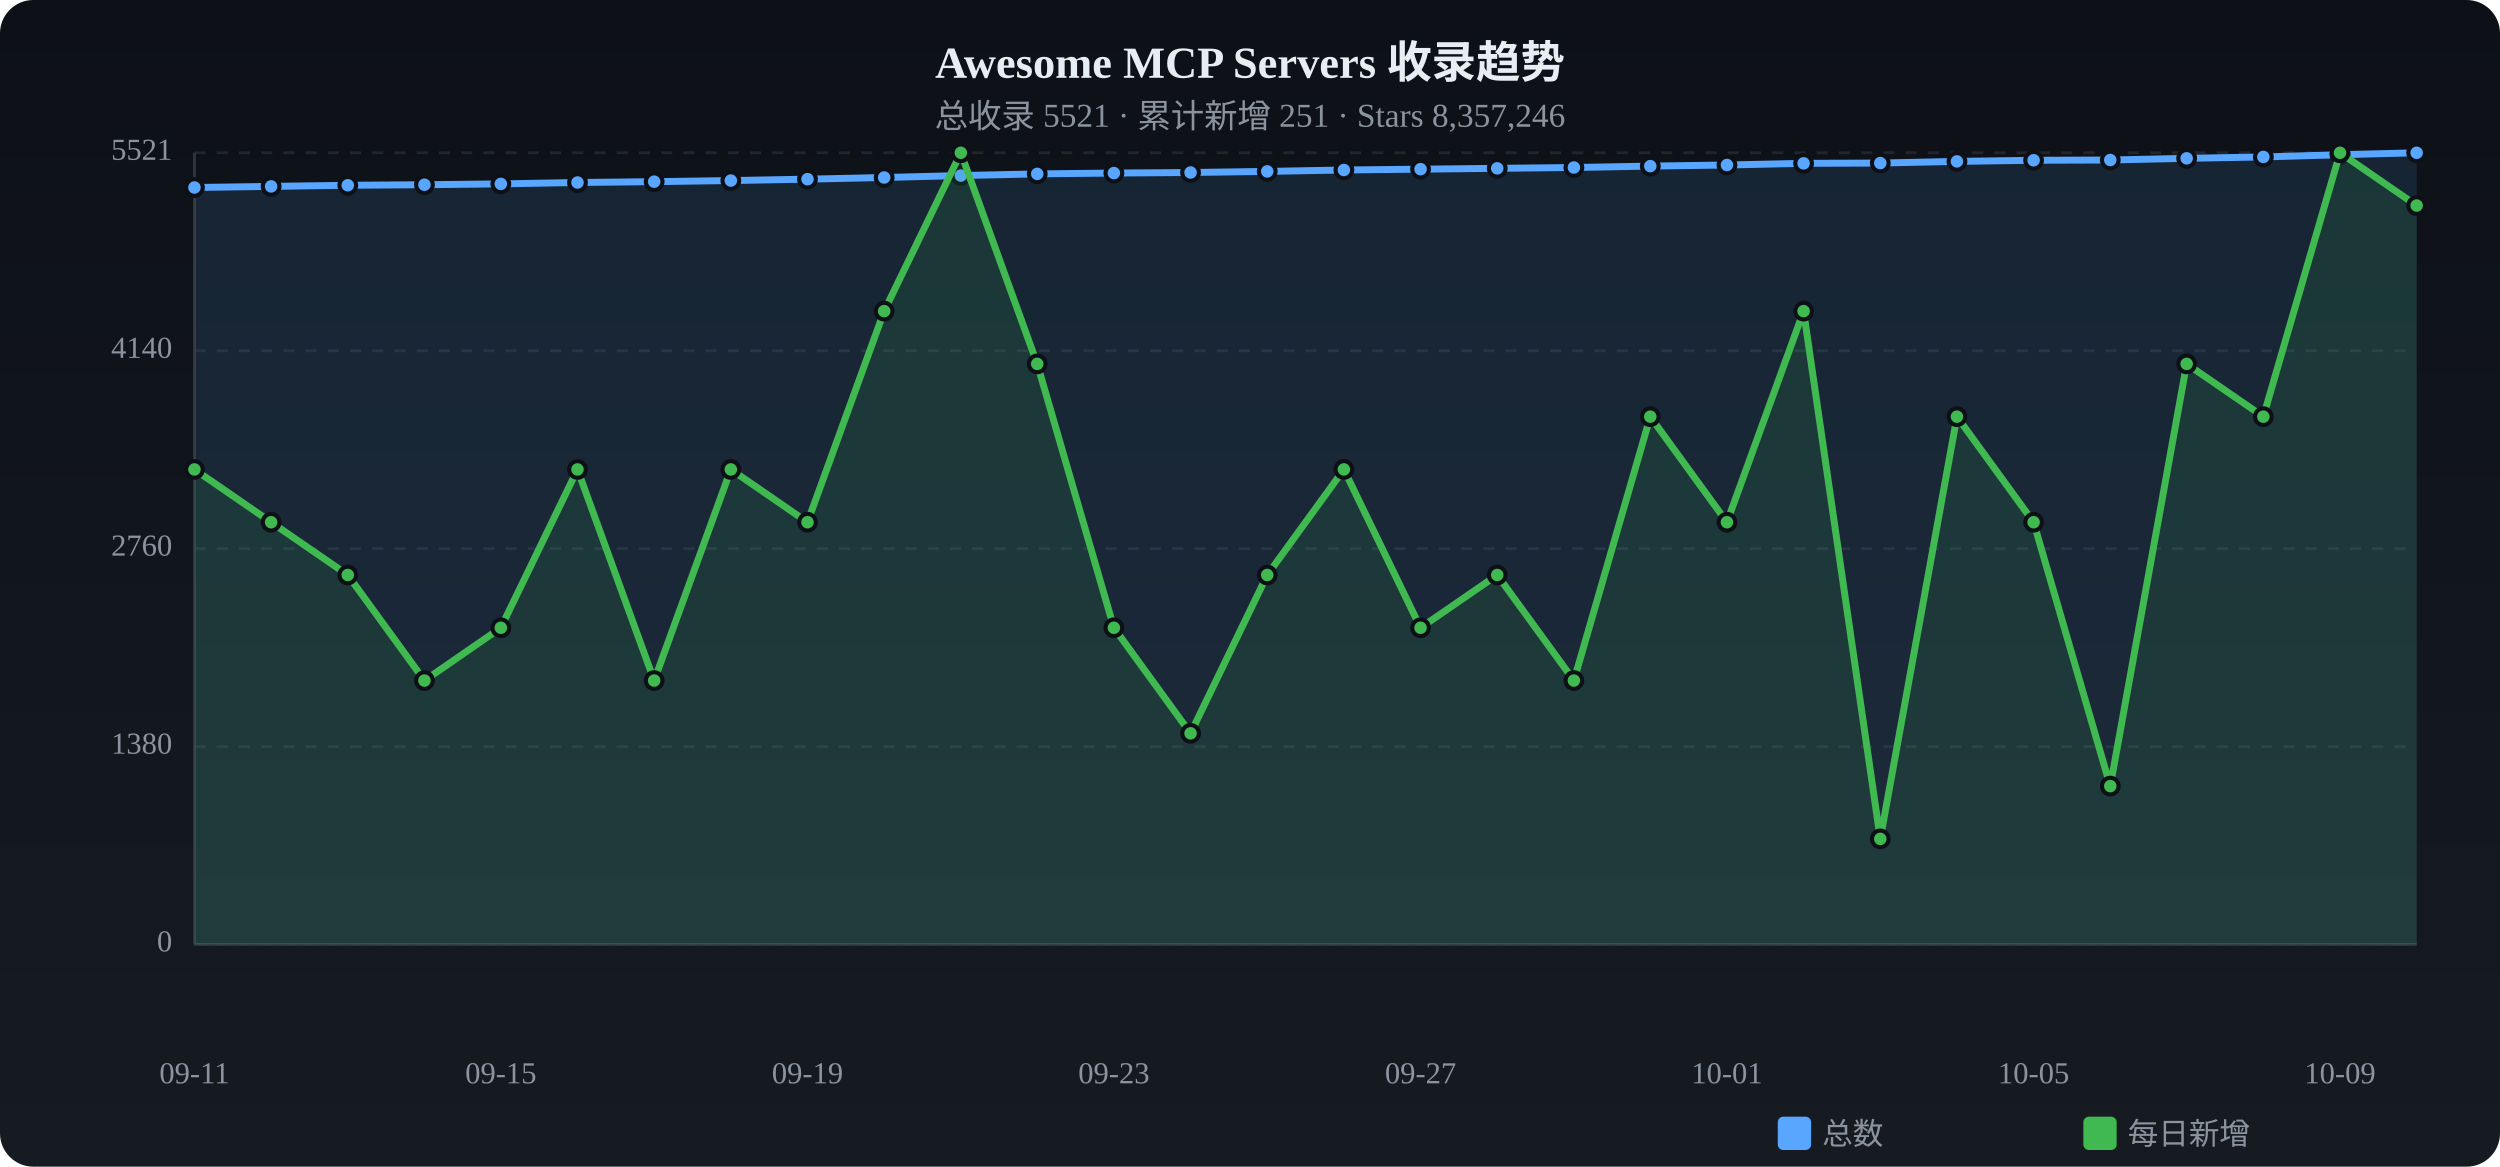
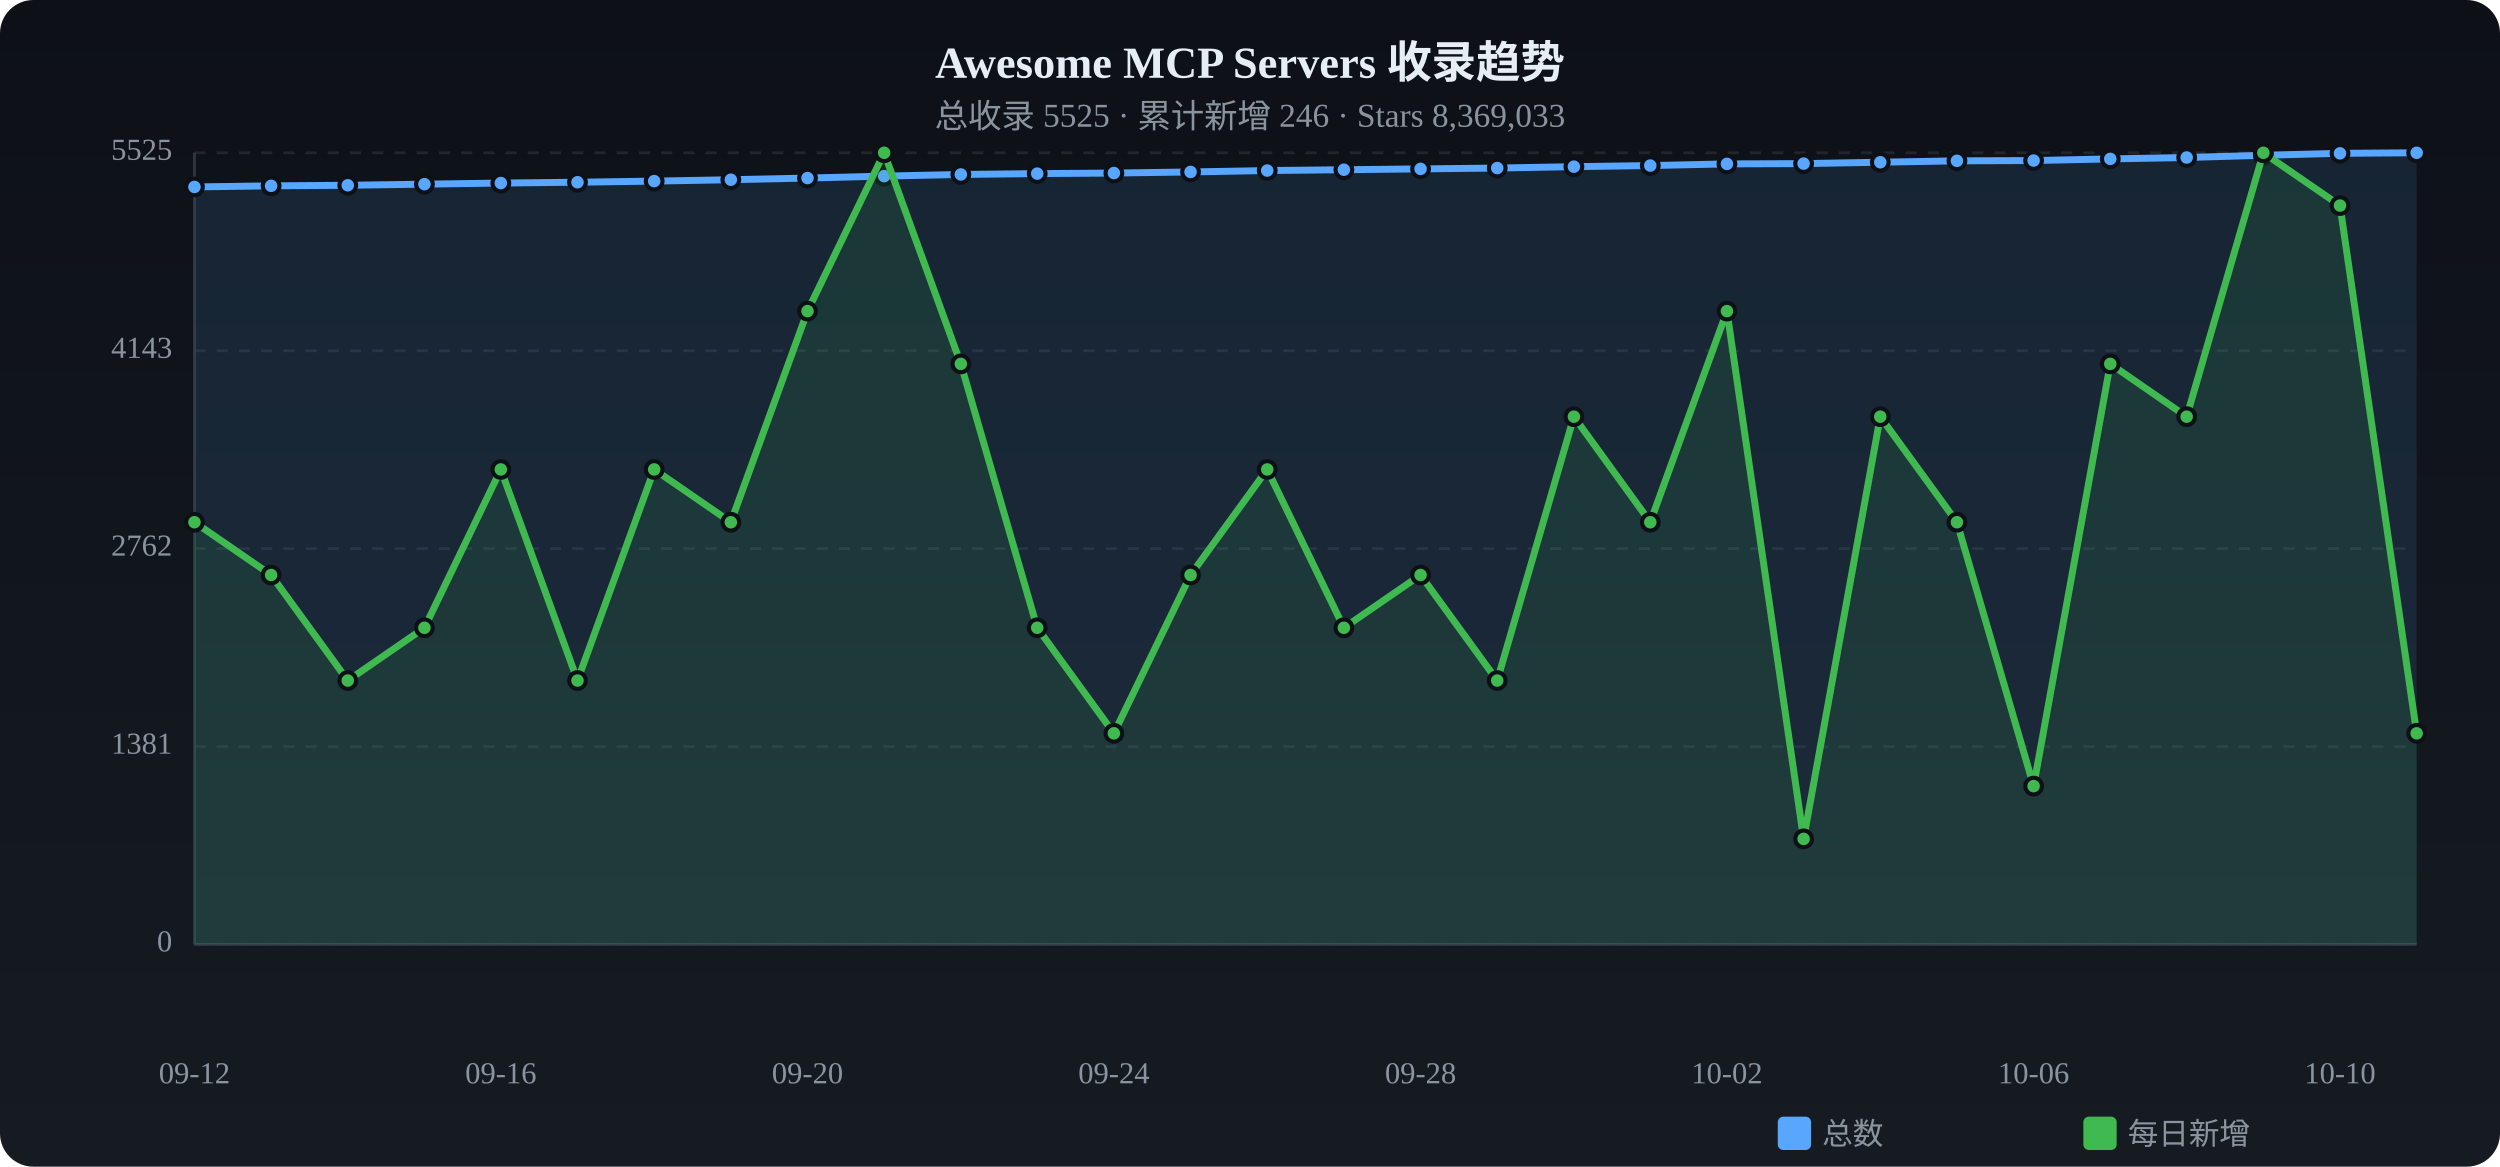
<svg xmlns="http://www.w3.org/2000/svg" viewBox="0 0 900 420" width="900" height="420">
  <defs>
    <linearGradient id="tbg" x1="0%" y1="0%" x2="0%" y2="100%">
      <stop offset="0%" stop-color="#0d1117" />
      <stop offset="100%" stop-color="#161b22" />
    </linearGradient>
  </defs>
  <rect width="900" height="420" rx="12" fill="url(#tbg)" />
  <text x="450.0" y="28" text-anchor="middle" fill="#e6edf3" font-size="16" font-weight="bold">Awesome MCP Servers 收录趋势</text>
-   <text x="450.0" y="46" text-anchor="middle" fill="#8b949e" font-size="12">总收录 5521 · 累计新增 251 · Stars 8,357,246</text>
+   <text x="450.0" y="46" text-anchor="middle" fill="#8b949e" font-size="12">总收录 5525 · 累计新增 246 · Stars 8,369,033</text>
  <text x="62" y="340.0" text-anchor="end" fill="#8b949e" font-size="11" dominant-baseline="middle">0</text>
  <line x1="70" y1="340.0" x2="870" y2="340.0" stroke="#21262d" stroke-dasharray="4 4" />
-   <text x="62" y="268.8" text-anchor="end" fill="#8b949e" font-size="11" dominant-baseline="middle">1380</text>
+   <text x="62" y="268.8" text-anchor="end" fill="#8b949e" font-size="11" dominant-baseline="middle">1381</text>
  <line x1="70" y1="268.8" x2="870" y2="268.8" stroke="#21262d" stroke-dasharray="4 4" />
-   <text x="62" y="197.5" text-anchor="end" fill="#8b949e" font-size="11" dominant-baseline="middle">2760</text>
+   <text x="62" y="197.5" text-anchor="end" fill="#8b949e" font-size="11" dominant-baseline="middle">2762</text>
  <line x1="70" y1="197.5" x2="870" y2="197.5" stroke="#21262d" stroke-dasharray="4 4" />
-   <text x="62" y="126.3" text-anchor="end" fill="#8b949e" font-size="11" dominant-baseline="middle">4140</text>
+   <text x="62" y="126.3" text-anchor="end" fill="#8b949e" font-size="11" dominant-baseline="middle">4143</text>
  <line x1="70" y1="126.3" x2="870" y2="126.3" stroke="#21262d" stroke-dasharray="4 4" />
-   <text x="62" y="55.0" text-anchor="end" fill="#8b949e" font-size="11" dominant-baseline="middle">5521</text>
+   <text x="62" y="55.0" text-anchor="end" fill="#8b949e" font-size="11" dominant-baseline="middle">5525</text>
  <line x1="70" y1="55.0" x2="870" y2="55.0" stroke="#21262d" stroke-dasharray="4 4" />
  <line x1="70" y1="55" x2="70" y2="340" stroke="#30363d" />
  <line x1="70" y1="340" x2="870" y2="340" stroke="#30363d" />
-   <path d="M70.0,67.5 L97.6,67.1 L125.2,66.7 L152.8,66.5 L180.3,66.2 L207.9,65.7 L235.5,65.4 L263.1,65.0 L290.7,64.5 L318.3,63.9 L345.9,63.2 L373.4,62.6 L401.0,62.3 L428.6,62.1 L456.2,61.7 L483.8,61.2 L511.4,60.9 L539.0,60.6 L566.6,60.3 L594.1,59.8 L621.7,59.4 L649.3,58.8 L676.9,58.7 L704.5,58.1 L732.1,57.7 L759.7,57.6 L787.2,57.0 L814.8,56.5 L842.4,55.7 L870.0,55.0 L870.0,340 L70.0,340 Z" fill="#58a6ff" opacity="0.12" />
-   <polyline points="70.0,67.5 97.6,67.1 125.2,66.7 152.8,66.5 180.3,66.2 207.9,65.7 235.5,65.4 263.1,65.0 290.7,64.5 318.3,63.9 345.9,63.2 373.4,62.6 401.0,62.3 428.6,62.1 456.2,61.7 483.8,61.2 511.4,60.9 539.0,60.6 566.6,60.3 594.1,59.8 621.7,59.4 649.3,58.8 676.9,58.7 704.5,58.1 732.1,57.7 759.7,57.6 787.2,57.0 814.8,56.5 842.4,55.7 870.0,55.0" fill="none" stroke="#58a6ff" stroke-width="2.5" stroke-linecap="round" stroke-linejoin="round" />
-   <circle cx="70.0" cy="67.5" r="3" fill="#58a6ff" stroke="#0d1117" stroke-width="1.5" />
-   <circle cx="97.6" cy="67.1" r="3" fill="#58a6ff" stroke="#0d1117" stroke-width="1.5" />
+   <path d="M70.0,67.3 L97.6,66.9 L125.2,66.7 L152.8,66.3 L180.3,65.9 L207.9,65.6 L235.5,65.2 L263.1,64.7 L290.7,64.1 L318.3,63.4 L345.9,62.8 L373.4,62.5 L401.0,62.3 L428.6,61.9 L456.2,61.4 L483.8,61.1 L511.4,60.8 L539.0,60.5 L566.6,60.0 L594.1,59.6 L621.7,59.0 L649.3,58.9 L676.9,58.4 L704.5,57.9 L732.1,57.8 L759.7,57.2 L787.2,56.7 L814.8,55.9 L842.4,55.2 L870.0,55.0 L870.0,340 L70.0,340 Z" fill="#58a6ff" opacity="0.12" />
+   <polyline points="70.0,67.3 97.6,66.9 125.2,66.7 152.8,66.3 180.3,65.9 207.9,65.6 235.5,65.2 263.1,64.7 290.7,64.1 318.3,63.4 345.9,62.8 373.4,62.5 401.0,62.3 428.6,61.9 456.2,61.4 483.8,61.1 511.4,60.8 539.0,60.5 566.6,60.0 594.1,59.6 621.7,59.0 649.3,58.9 676.9,58.4 704.5,57.9 732.1,57.8 759.7,57.2 787.2,56.7 814.8,55.9 842.4,55.2 870.0,55.0" fill="none" stroke="#58a6ff" stroke-width="2.5" stroke-linecap="round" stroke-linejoin="round" />
+   <circle cx="70.0" cy="67.3" r="3" fill="#58a6ff" stroke="#0d1117" stroke-width="1.5" />
+   <circle cx="97.6" cy="66.9" r="3" fill="#58a6ff" stroke="#0d1117" stroke-width="1.5" />
  <circle cx="125.2" cy="66.7" r="3" fill="#58a6ff" stroke="#0d1117" stroke-width="1.5" />
-   <circle cx="152.8" cy="66.5" r="3" fill="#58a6ff" stroke="#0d1117" stroke-width="1.5" />
-   <circle cx="180.3" cy="66.2" r="3" fill="#58a6ff" stroke="#0d1117" stroke-width="1.5" />
-   <circle cx="207.9" cy="65.7" r="3" fill="#58a6ff" stroke="#0d1117" stroke-width="1.5" />
-   <circle cx="235.5" cy="65.4" r="3" fill="#58a6ff" stroke="#0d1117" stroke-width="1.5" />
-   <circle cx="263.1" cy="65.0" r="3" fill="#58a6ff" stroke="#0d1117" stroke-width="1.5" />
-   <circle cx="290.7" cy="64.5" r="3" fill="#58a6ff" stroke="#0d1117" stroke-width="1.5" />
-   <circle cx="318.3" cy="63.9" r="3" fill="#58a6ff" stroke="#0d1117" stroke-width="1.5" />
-   <circle cx="345.9" cy="63.2" r="3" fill="#58a6ff" stroke="#0d1117" stroke-width="1.5" />
-   <circle cx="373.4" cy="62.6" r="3" fill="#58a6ff" stroke="#0d1117" stroke-width="1.5" />
+   <circle cx="152.8" cy="66.3" r="3" fill="#58a6ff" stroke="#0d1117" stroke-width="1.5" />
+   <circle cx="180.3" cy="65.9" r="3" fill="#58a6ff" stroke="#0d1117" stroke-width="1.5" />
+   <circle cx="207.9" cy="65.6" r="3" fill="#58a6ff" stroke="#0d1117" stroke-width="1.5" />
+   <circle cx="235.5" cy="65.2" r="3" fill="#58a6ff" stroke="#0d1117" stroke-width="1.5" />
+   <circle cx="263.1" cy="64.7" r="3" fill="#58a6ff" stroke="#0d1117" stroke-width="1.5" />
+   <circle cx="290.7" cy="64.1" r="3" fill="#58a6ff" stroke="#0d1117" stroke-width="1.5" />
+   <circle cx="318.3" cy="63.4" r="3" fill="#58a6ff" stroke="#0d1117" stroke-width="1.5" />
+   <circle cx="345.9" cy="62.8" r="3" fill="#58a6ff" stroke="#0d1117" stroke-width="1.5" />
+   <circle cx="373.4" cy="62.5" r="3" fill="#58a6ff" stroke="#0d1117" stroke-width="1.5" />
  <circle cx="401.0" cy="62.3" r="3" fill="#58a6ff" stroke="#0d1117" stroke-width="1.5" />
-   <circle cx="428.6" cy="62.1" r="3" fill="#58a6ff" stroke="#0d1117" stroke-width="1.5" />
-   <circle cx="456.2" cy="61.7" r="3" fill="#58a6ff" stroke="#0d1117" stroke-width="1.5" />
-   <circle cx="483.8" cy="61.2" r="3" fill="#58a6ff" stroke="#0d1117" stroke-width="1.5" />
-   <circle cx="511.4" cy="60.9" r="3" fill="#58a6ff" stroke="#0d1117" stroke-width="1.5" />
-   <circle cx="539.0" cy="60.6" r="3" fill="#58a6ff" stroke="#0d1117" stroke-width="1.5" />
-   <circle cx="566.6" cy="60.3" r="3" fill="#58a6ff" stroke="#0d1117" stroke-width="1.5" />
-   <circle cx="594.1" cy="59.8" r="3" fill="#58a6ff" stroke="#0d1117" stroke-width="1.5" />
-   <circle cx="621.7" cy="59.4" r="3" fill="#58a6ff" stroke="#0d1117" stroke-width="1.5" />
-   <circle cx="649.3" cy="58.8" r="3" fill="#58a6ff" stroke="#0d1117" stroke-width="1.5" />
-   <circle cx="676.9" cy="58.7" r="3" fill="#58a6ff" stroke="#0d1117" stroke-width="1.5" />
-   <circle cx="704.5" cy="58.1" r="3" fill="#58a6ff" stroke="#0d1117" stroke-width="1.5" />
-   <circle cx="732.1" cy="57.7" r="3" fill="#58a6ff" stroke="#0d1117" stroke-width="1.5" />
-   <circle cx="759.7" cy="57.6" r="3" fill="#58a6ff" stroke="#0d1117" stroke-width="1.5" />
-   <circle cx="787.2" cy="57.0" r="3" fill="#58a6ff" stroke="#0d1117" stroke-width="1.5" />
-   <circle cx="814.8" cy="56.5" r="3" fill="#58a6ff" stroke="#0d1117" stroke-width="1.5" />
-   <circle cx="842.4" cy="55.7" r="3" fill="#58a6ff" stroke="#0d1117" stroke-width="1.5" />
+   <circle cx="428.6" cy="61.9" r="3" fill="#58a6ff" stroke="#0d1117" stroke-width="1.5" />
+   <circle cx="456.2" cy="61.4" r="3" fill="#58a6ff" stroke="#0d1117" stroke-width="1.5" />
+   <circle cx="483.8" cy="61.1" r="3" fill="#58a6ff" stroke="#0d1117" stroke-width="1.5" />
+   <circle cx="511.4" cy="60.8" r="3" fill="#58a6ff" stroke="#0d1117" stroke-width="1.5" />
+   <circle cx="539.0" cy="60.5" r="3" fill="#58a6ff" stroke="#0d1117" stroke-width="1.5" />
+   <circle cx="566.6" cy="60.0" r="3" fill="#58a6ff" stroke="#0d1117" stroke-width="1.5" />
+   <circle cx="594.1" cy="59.6" r="3" fill="#58a6ff" stroke="#0d1117" stroke-width="1.5" />
+   <circle cx="621.7" cy="59.0" r="3" fill="#58a6ff" stroke="#0d1117" stroke-width="1.5" />
+   <circle cx="649.3" cy="58.9" r="3" fill="#58a6ff" stroke="#0d1117" stroke-width="1.5" />
+   <circle cx="676.9" cy="58.4" r="3" fill="#58a6ff" stroke="#0d1117" stroke-width="1.5" />
+   <circle cx="704.5" cy="57.9" r="3" fill="#58a6ff" stroke="#0d1117" stroke-width="1.5" />
+   <circle cx="732.1" cy="57.8" r="3" fill="#58a6ff" stroke="#0d1117" stroke-width="1.5" />
+   <circle cx="759.7" cy="57.2" r="3" fill="#58a6ff" stroke="#0d1117" stroke-width="1.5" />
+   <circle cx="787.2" cy="56.7" r="3" fill="#58a6ff" stroke="#0d1117" stroke-width="1.5" />
+   <circle cx="814.8" cy="55.9" r="3" fill="#58a6ff" stroke="#0d1117" stroke-width="1.5" />
+   <circle cx="842.4" cy="55.2" r="3" fill="#58a6ff" stroke="#0d1117" stroke-width="1.5" />
  <circle cx="870.0" cy="55.0" r="3" fill="#58a6ff" stroke="#0d1117" stroke-width="1.5" />
-   <path d="M70.0,169.0 L97.6,188.0 L125.2,207.0 L152.8,245.0 L180.3,226.0 L207.9,169.0 L235.5,245.0 L263.1,169.0 L290.7,188.0 L318.3,112.0 L345.9,55.0 L373.4,131.0 L401.0,226.0 L428.6,264.0 L456.2,207.0 L483.8,169.0 L511.4,226.0 L539.0,207.0 L566.6,245.0 L594.1,150.0 L621.7,188.0 L649.3,112.0 L676.9,302.0 L704.5,150.0 L732.1,188.0 L759.7,283.0 L787.2,131.0 L814.8,150.0 L842.4,55.0 L870.0,74.0 L870.0,340 L70.0,340 Z" fill="#3fb950" opacity="0.12" />
-   <polyline points="70.0,169.0 97.6,188.0 125.2,207.0 152.8,245.0 180.3,226.0 207.9,169.0 235.5,245.0 263.1,169.0 290.7,188.0 318.3,112.0 345.9,55.0 373.4,131.0 401.0,226.0 428.6,264.0 456.2,207.0 483.8,169.0 511.4,226.0 539.0,207.0 566.6,245.0 594.1,150.0 621.7,188.0 649.3,112.0 676.9,302.0 704.5,150.0 732.1,188.0 759.7,283.0 787.2,131.0 814.8,150.0 842.4,55.0 870.0,74.0" fill="none" stroke="#3fb950" stroke-width="2.5" stroke-linecap="round" stroke-linejoin="round" />
-   <circle cx="70.0" cy="169.0" r="3" fill="#3fb950" stroke="#0d1117" stroke-width="1.5" />
-   <circle cx="97.6" cy="188.0" r="3" fill="#3fb950" stroke="#0d1117" stroke-width="1.5" />
-   <circle cx="125.2" cy="207.0" r="3" fill="#3fb950" stroke="#0d1117" stroke-width="1.5" />
-   <circle cx="152.8" cy="245.0" r="3" fill="#3fb950" stroke="#0d1117" stroke-width="1.5" />
-   <circle cx="180.3" cy="226.0" r="3" fill="#3fb950" stroke="#0d1117" stroke-width="1.5" />
-   <circle cx="207.9" cy="169.0" r="3" fill="#3fb950" stroke="#0d1117" stroke-width="1.5" />
-   <circle cx="235.5" cy="245.0" r="3" fill="#3fb950" stroke="#0d1117" stroke-width="1.5" />
-   <circle cx="263.1" cy="169.0" r="3" fill="#3fb950" stroke="#0d1117" stroke-width="1.5" />
-   <circle cx="290.7" cy="188.0" r="3" fill="#3fb950" stroke="#0d1117" stroke-width="1.5" />
-   <circle cx="318.3" cy="112.0" r="3" fill="#3fb950" stroke="#0d1117" stroke-width="1.5" />
-   <circle cx="345.9" cy="55.0" r="3" fill="#3fb950" stroke="#0d1117" stroke-width="1.5" />
-   <circle cx="373.4" cy="131.0" r="3" fill="#3fb950" stroke="#0d1117" stroke-width="1.5" />
-   <circle cx="401.0" cy="226.0" r="3" fill="#3fb950" stroke="#0d1117" stroke-width="1.5" />
-   <circle cx="428.6" cy="264.0" r="3" fill="#3fb950" stroke="#0d1117" stroke-width="1.5" />
-   <circle cx="456.2" cy="207.0" r="3" fill="#3fb950" stroke="#0d1117" stroke-width="1.5" />
-   <circle cx="483.8" cy="169.0" r="3" fill="#3fb950" stroke="#0d1117" stroke-width="1.5" />
-   <circle cx="511.4" cy="226.0" r="3" fill="#3fb950" stroke="#0d1117" stroke-width="1.5" />
-   <circle cx="539.0" cy="207.0" r="3" fill="#3fb950" stroke="#0d1117" stroke-width="1.5" />
-   <circle cx="566.6" cy="245.0" r="3" fill="#3fb950" stroke="#0d1117" stroke-width="1.5" />
-   <circle cx="594.1" cy="150.0" r="3" fill="#3fb950" stroke="#0d1117" stroke-width="1.5" />
-   <circle cx="621.7" cy="188.0" r="3" fill="#3fb950" stroke="#0d1117" stroke-width="1.5" />
-   <circle cx="649.3" cy="112.0" r="3" fill="#3fb950" stroke="#0d1117" stroke-width="1.5" />
-   <circle cx="676.9" cy="302.0" r="3" fill="#3fb950" stroke="#0d1117" stroke-width="1.5" />
-   <circle cx="704.5" cy="150.0" r="3" fill="#3fb950" stroke="#0d1117" stroke-width="1.5" />
-   <circle cx="732.1" cy="188.0" r="3" fill="#3fb950" stroke="#0d1117" stroke-width="1.5" />
-   <circle cx="759.7" cy="283.0" r="3" fill="#3fb950" stroke="#0d1117" stroke-width="1.5" />
-   <circle cx="787.2" cy="131.0" r="3" fill="#3fb950" stroke="#0d1117" stroke-width="1.5" />
-   <circle cx="814.8" cy="150.0" r="3" fill="#3fb950" stroke="#0d1117" stroke-width="1.5" />
-   <circle cx="842.4" cy="55.0" r="3" fill="#3fb950" stroke="#0d1117" stroke-width="1.5" />
-   <circle cx="870.0" cy="74.0" r="3" fill="#3fb950" stroke="#0d1117" stroke-width="1.5" />
-   <text x="70.0" y="390" text-anchor="middle" fill="#8b949e" font-size="11">09-11</text>
-   <text x="180.3" y="390" text-anchor="middle" fill="#8b949e" font-size="11">09-15</text>
-   <text x="290.7" y="390" text-anchor="middle" fill="#8b949e" font-size="11">09-19</text>
-   <text x="401.0" y="390" text-anchor="middle" fill="#8b949e" font-size="11">09-23</text>
-   <text x="511.4" y="390" text-anchor="middle" fill="#8b949e" font-size="11">09-27</text>
-   <text x="621.7" y="390" text-anchor="middle" fill="#8b949e" font-size="11">10-01</text>
-   <text x="732.1" y="390" text-anchor="middle" fill="#8b949e" font-size="11">10-05</text>
-   <text x="842.4" y="390" text-anchor="middle" fill="#8b949e" font-size="11">10-09</text>
+   <path d="M70.0,188.0 L97.6,207.0 L125.2,245.0 L152.8,226.0 L180.3,169.0 L207.9,245.0 L235.5,169.0 L263.1,188.0 L290.7,112.0 L318.3,55.0 L345.9,131.0 L373.4,226.0 L401.0,264.0 L428.6,207.0 L456.2,169.0 L483.8,226.0 L511.4,207.0 L539.0,245.0 L566.6,150.0 L594.1,188.0 L621.7,112.0 L649.3,302.0 L676.9,150.0 L704.5,188.0 L732.1,283.0 L759.7,131.0 L787.2,150.0 L814.8,55.0 L842.4,74.0 L870.0,264.0 L870.0,340 L70.0,340 Z" fill="#3fb950" opacity="0.12" />
+   <polyline points="70.0,188.0 97.6,207.0 125.2,245.0 152.8,226.0 180.3,169.0 207.9,245.0 235.5,169.0 263.1,188.0 290.7,112.0 318.3,55.0 345.9,131.0 373.4,226.0 401.0,264.0 428.6,207.0 456.2,169.0 483.8,226.0 511.4,207.0 539.0,245.0 566.6,150.0 594.1,188.0 621.7,112.0 649.3,302.0 676.9,150.0 704.5,188.0 732.1,283.0 759.7,131.0 787.2,150.0 814.8,55.0 842.4,74.0 870.0,264.0" fill="none" stroke="#3fb950" stroke-width="2.5" stroke-linecap="round" stroke-linejoin="round" />
+   <circle cx="70.0" cy="188.0" r="3" fill="#3fb950" stroke="#0d1117" stroke-width="1.5" />
+   <circle cx="97.6" cy="207.0" r="3" fill="#3fb950" stroke="#0d1117" stroke-width="1.5" />
+   <circle cx="125.2" cy="245.0" r="3" fill="#3fb950" stroke="#0d1117" stroke-width="1.5" />
+   <circle cx="152.8" cy="226.0" r="3" fill="#3fb950" stroke="#0d1117" stroke-width="1.5" />
+   <circle cx="180.3" cy="169.0" r="3" fill="#3fb950" stroke="#0d1117" stroke-width="1.5" />
+   <circle cx="207.9" cy="245.0" r="3" fill="#3fb950" stroke="#0d1117" stroke-width="1.5" />
+   <circle cx="235.5" cy="169.0" r="3" fill="#3fb950" stroke="#0d1117" stroke-width="1.5" />
+   <circle cx="263.1" cy="188.0" r="3" fill="#3fb950" stroke="#0d1117" stroke-width="1.5" />
+   <circle cx="290.7" cy="112.0" r="3" fill="#3fb950" stroke="#0d1117" stroke-width="1.5" />
+   <circle cx="318.3" cy="55.0" r="3" fill="#3fb950" stroke="#0d1117" stroke-width="1.5" />
+   <circle cx="345.9" cy="131.0" r="3" fill="#3fb950" stroke="#0d1117" stroke-width="1.5" />
+   <circle cx="373.4" cy="226.0" r="3" fill="#3fb950" stroke="#0d1117" stroke-width="1.5" />
+   <circle cx="401.0" cy="264.0" r="3" fill="#3fb950" stroke="#0d1117" stroke-width="1.5" />
+   <circle cx="428.6" cy="207.0" r="3" fill="#3fb950" stroke="#0d1117" stroke-width="1.5" />
+   <circle cx="456.2" cy="169.0" r="3" fill="#3fb950" stroke="#0d1117" stroke-width="1.5" />
+   <circle cx="483.8" cy="226.0" r="3" fill="#3fb950" stroke="#0d1117" stroke-width="1.5" />
+   <circle cx="511.4" cy="207.0" r="3" fill="#3fb950" stroke="#0d1117" stroke-width="1.5" />
+   <circle cx="539.0" cy="245.0" r="3" fill="#3fb950" stroke="#0d1117" stroke-width="1.5" />
+   <circle cx="566.6" cy="150.0" r="3" fill="#3fb950" stroke="#0d1117" stroke-width="1.5" />
+   <circle cx="594.1" cy="188.0" r="3" fill="#3fb950" stroke="#0d1117" stroke-width="1.5" />
+   <circle cx="621.7" cy="112.0" r="3" fill="#3fb950" stroke="#0d1117" stroke-width="1.5" />
+   <circle cx="649.3" cy="302.0" r="3" fill="#3fb950" stroke="#0d1117" stroke-width="1.5" />
+   <circle cx="676.9" cy="150.0" r="3" fill="#3fb950" stroke="#0d1117" stroke-width="1.5" />
+   <circle cx="704.5" cy="188.0" r="3" fill="#3fb950" stroke="#0d1117" stroke-width="1.5" />
+   <circle cx="732.1" cy="283.0" r="3" fill="#3fb950" stroke="#0d1117" stroke-width="1.5" />
+   <circle cx="759.7" cy="131.0" r="3" fill="#3fb950" stroke="#0d1117" stroke-width="1.5" />
+   <circle cx="787.2" cy="150.0" r="3" fill="#3fb950" stroke="#0d1117" stroke-width="1.5" />
+   <circle cx="814.8" cy="55.0" r="3" fill="#3fb950" stroke="#0d1117" stroke-width="1.5" />
+   <circle cx="842.4" cy="74.0" r="3" fill="#3fb950" stroke="#0d1117" stroke-width="1.5" />
+   <circle cx="870.0" cy="264.0" r="3" fill="#3fb950" stroke="#0d1117" stroke-width="1.5" />
+   <text x="70.0" y="390" text-anchor="middle" fill="#8b949e" font-size="11">09-12</text>
+   <text x="180.3" y="390" text-anchor="middle" fill="#8b949e" font-size="11">09-16</text>
+   <text x="290.7" y="390" text-anchor="middle" fill="#8b949e" font-size="11">09-20</text>
+   <text x="401.0" y="390" text-anchor="middle" fill="#8b949e" font-size="11">09-24</text>
+   <text x="511.4" y="390" text-anchor="middle" fill="#8b949e" font-size="11">09-28</text>
+   <text x="621.7" y="390" text-anchor="middle" fill="#8b949e" font-size="11">10-02</text>
+   <text x="732.1" y="390" text-anchor="middle" fill="#8b949e" font-size="11">10-06</text>
+   <text x="842.4" y="390" text-anchor="middle" fill="#8b949e" font-size="11">10-10</text>
  <rect x="640" y="402" width="12" height="12" rx="2" fill="#58a6ff" />
  <text x="656" y="412" fill="#8b949e" font-size="11">总数</text>
  <rect x="750" y="402" width="12" height="12" rx="2" fill="#3fb950" />
  <text x="766" y="412" fill="#8b949e" font-size="11">每日新增</text>
</svg>
